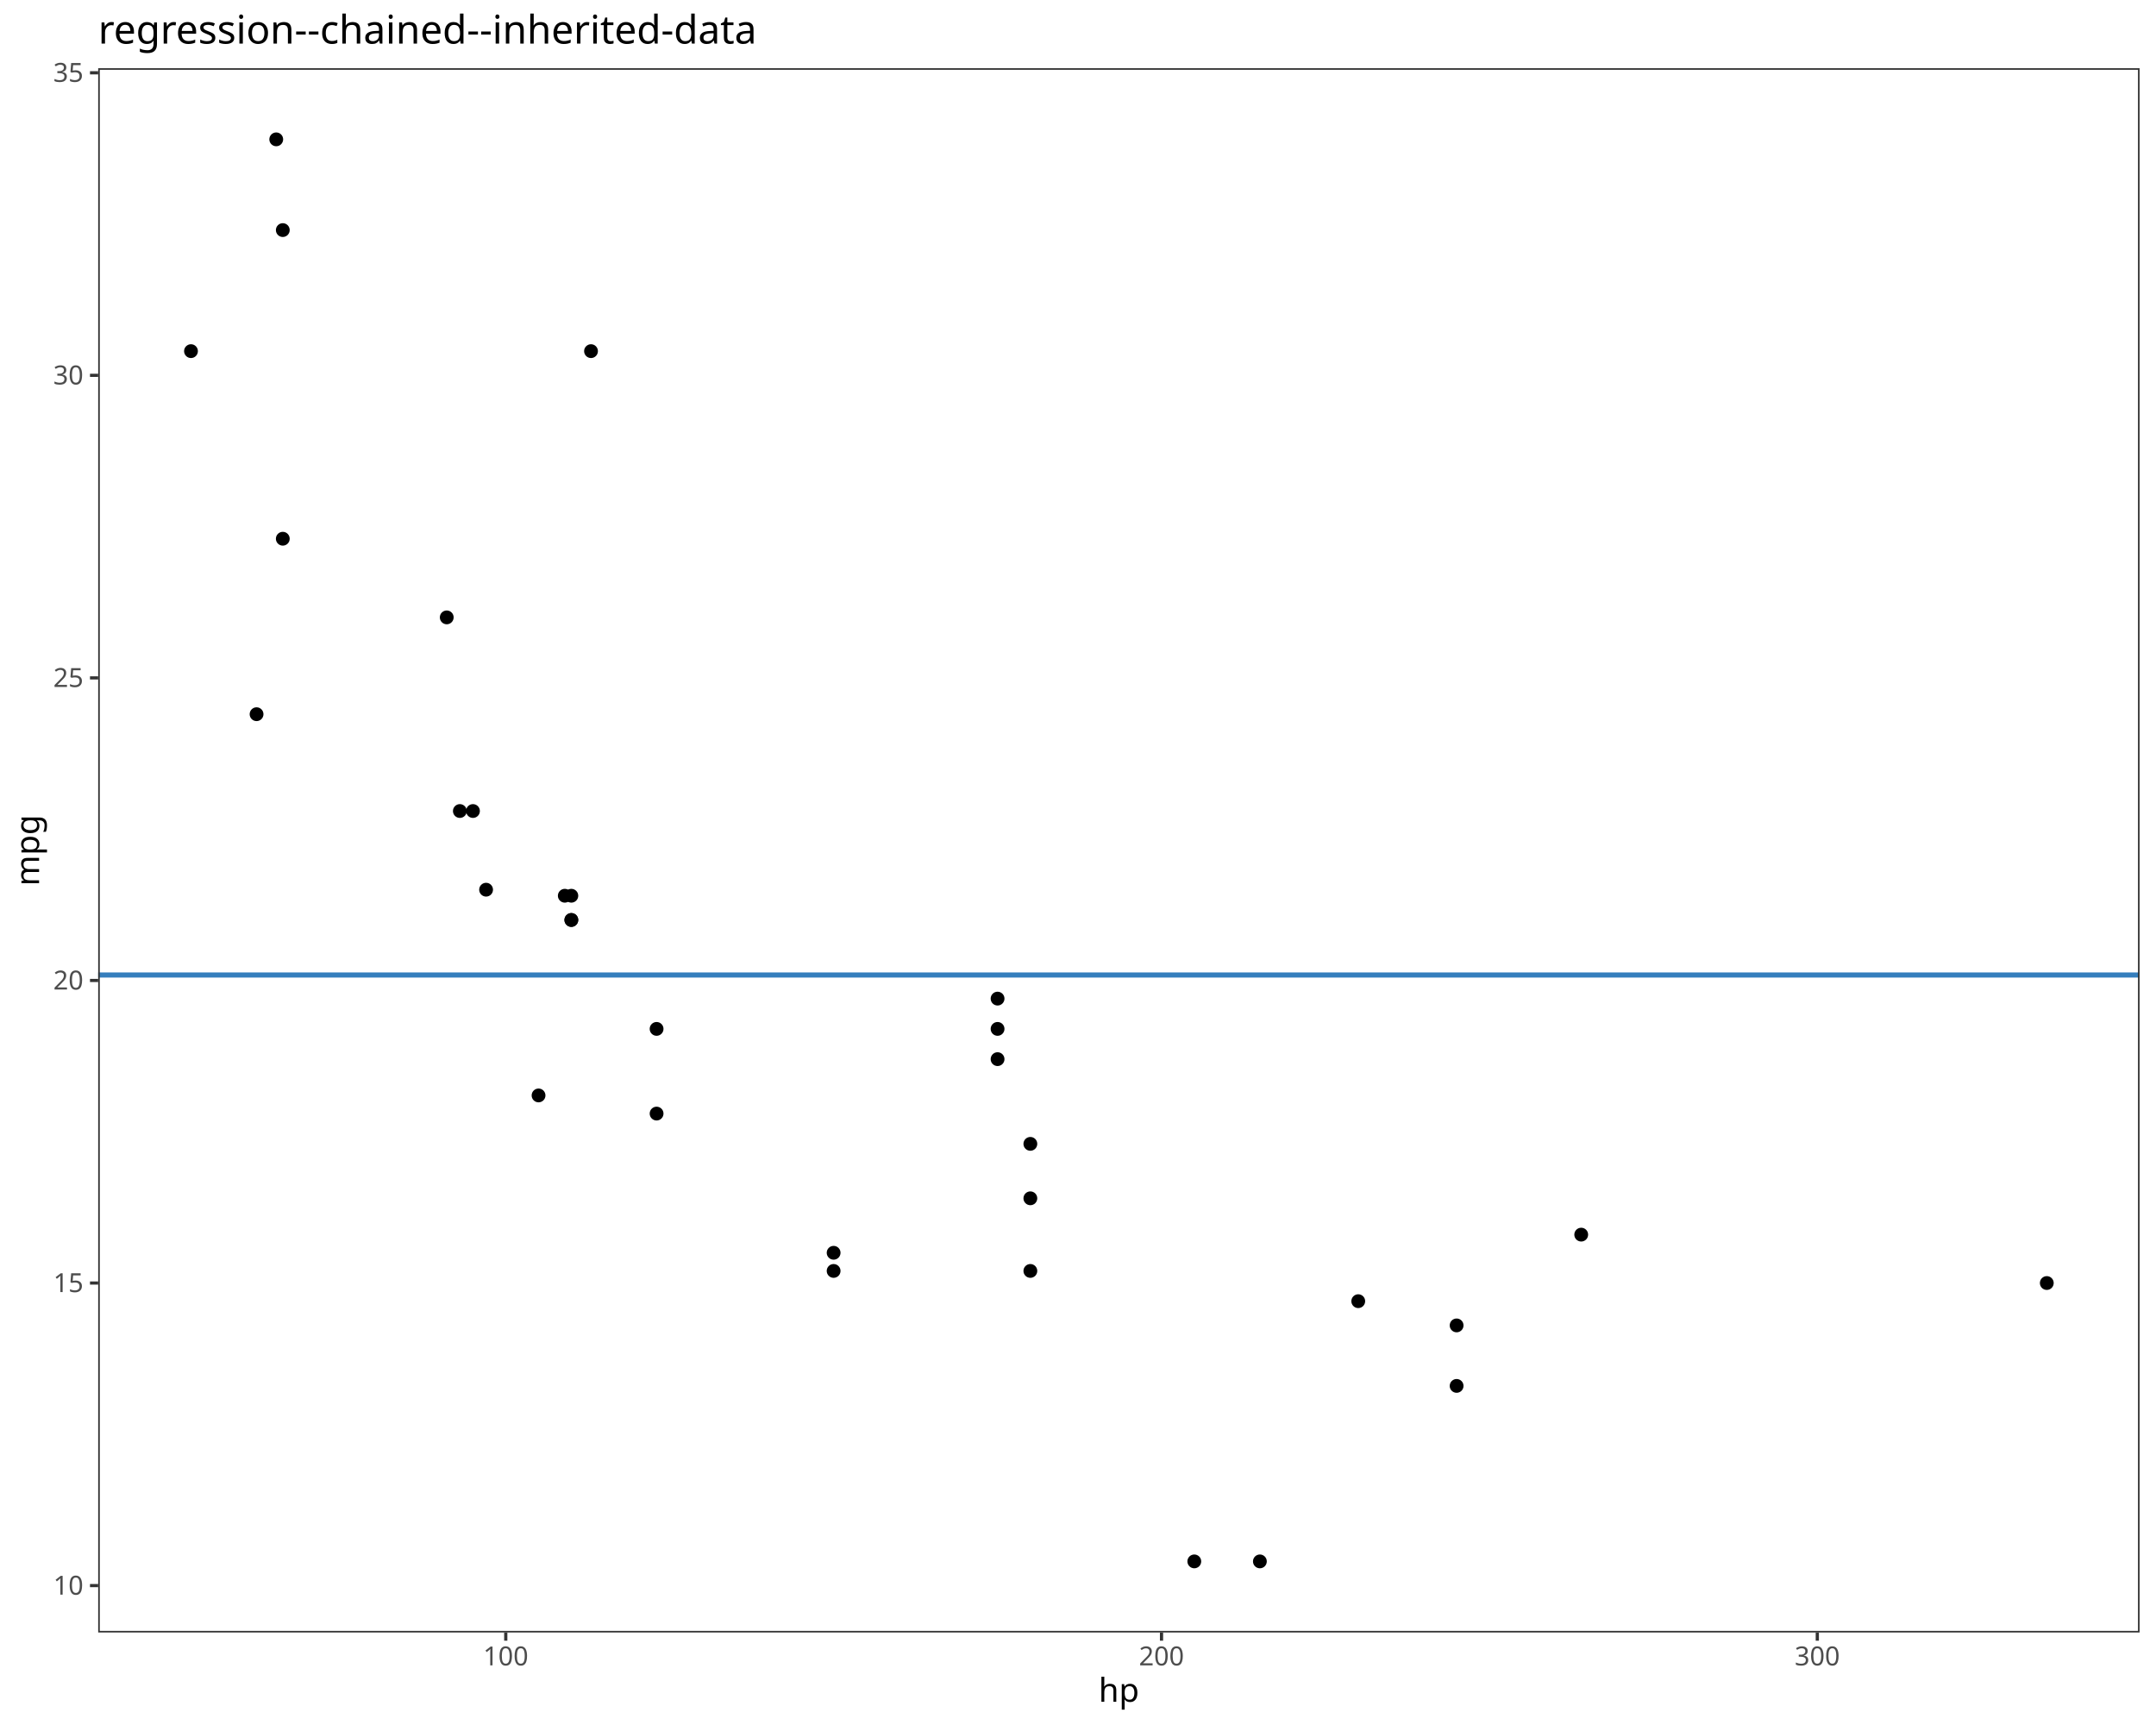
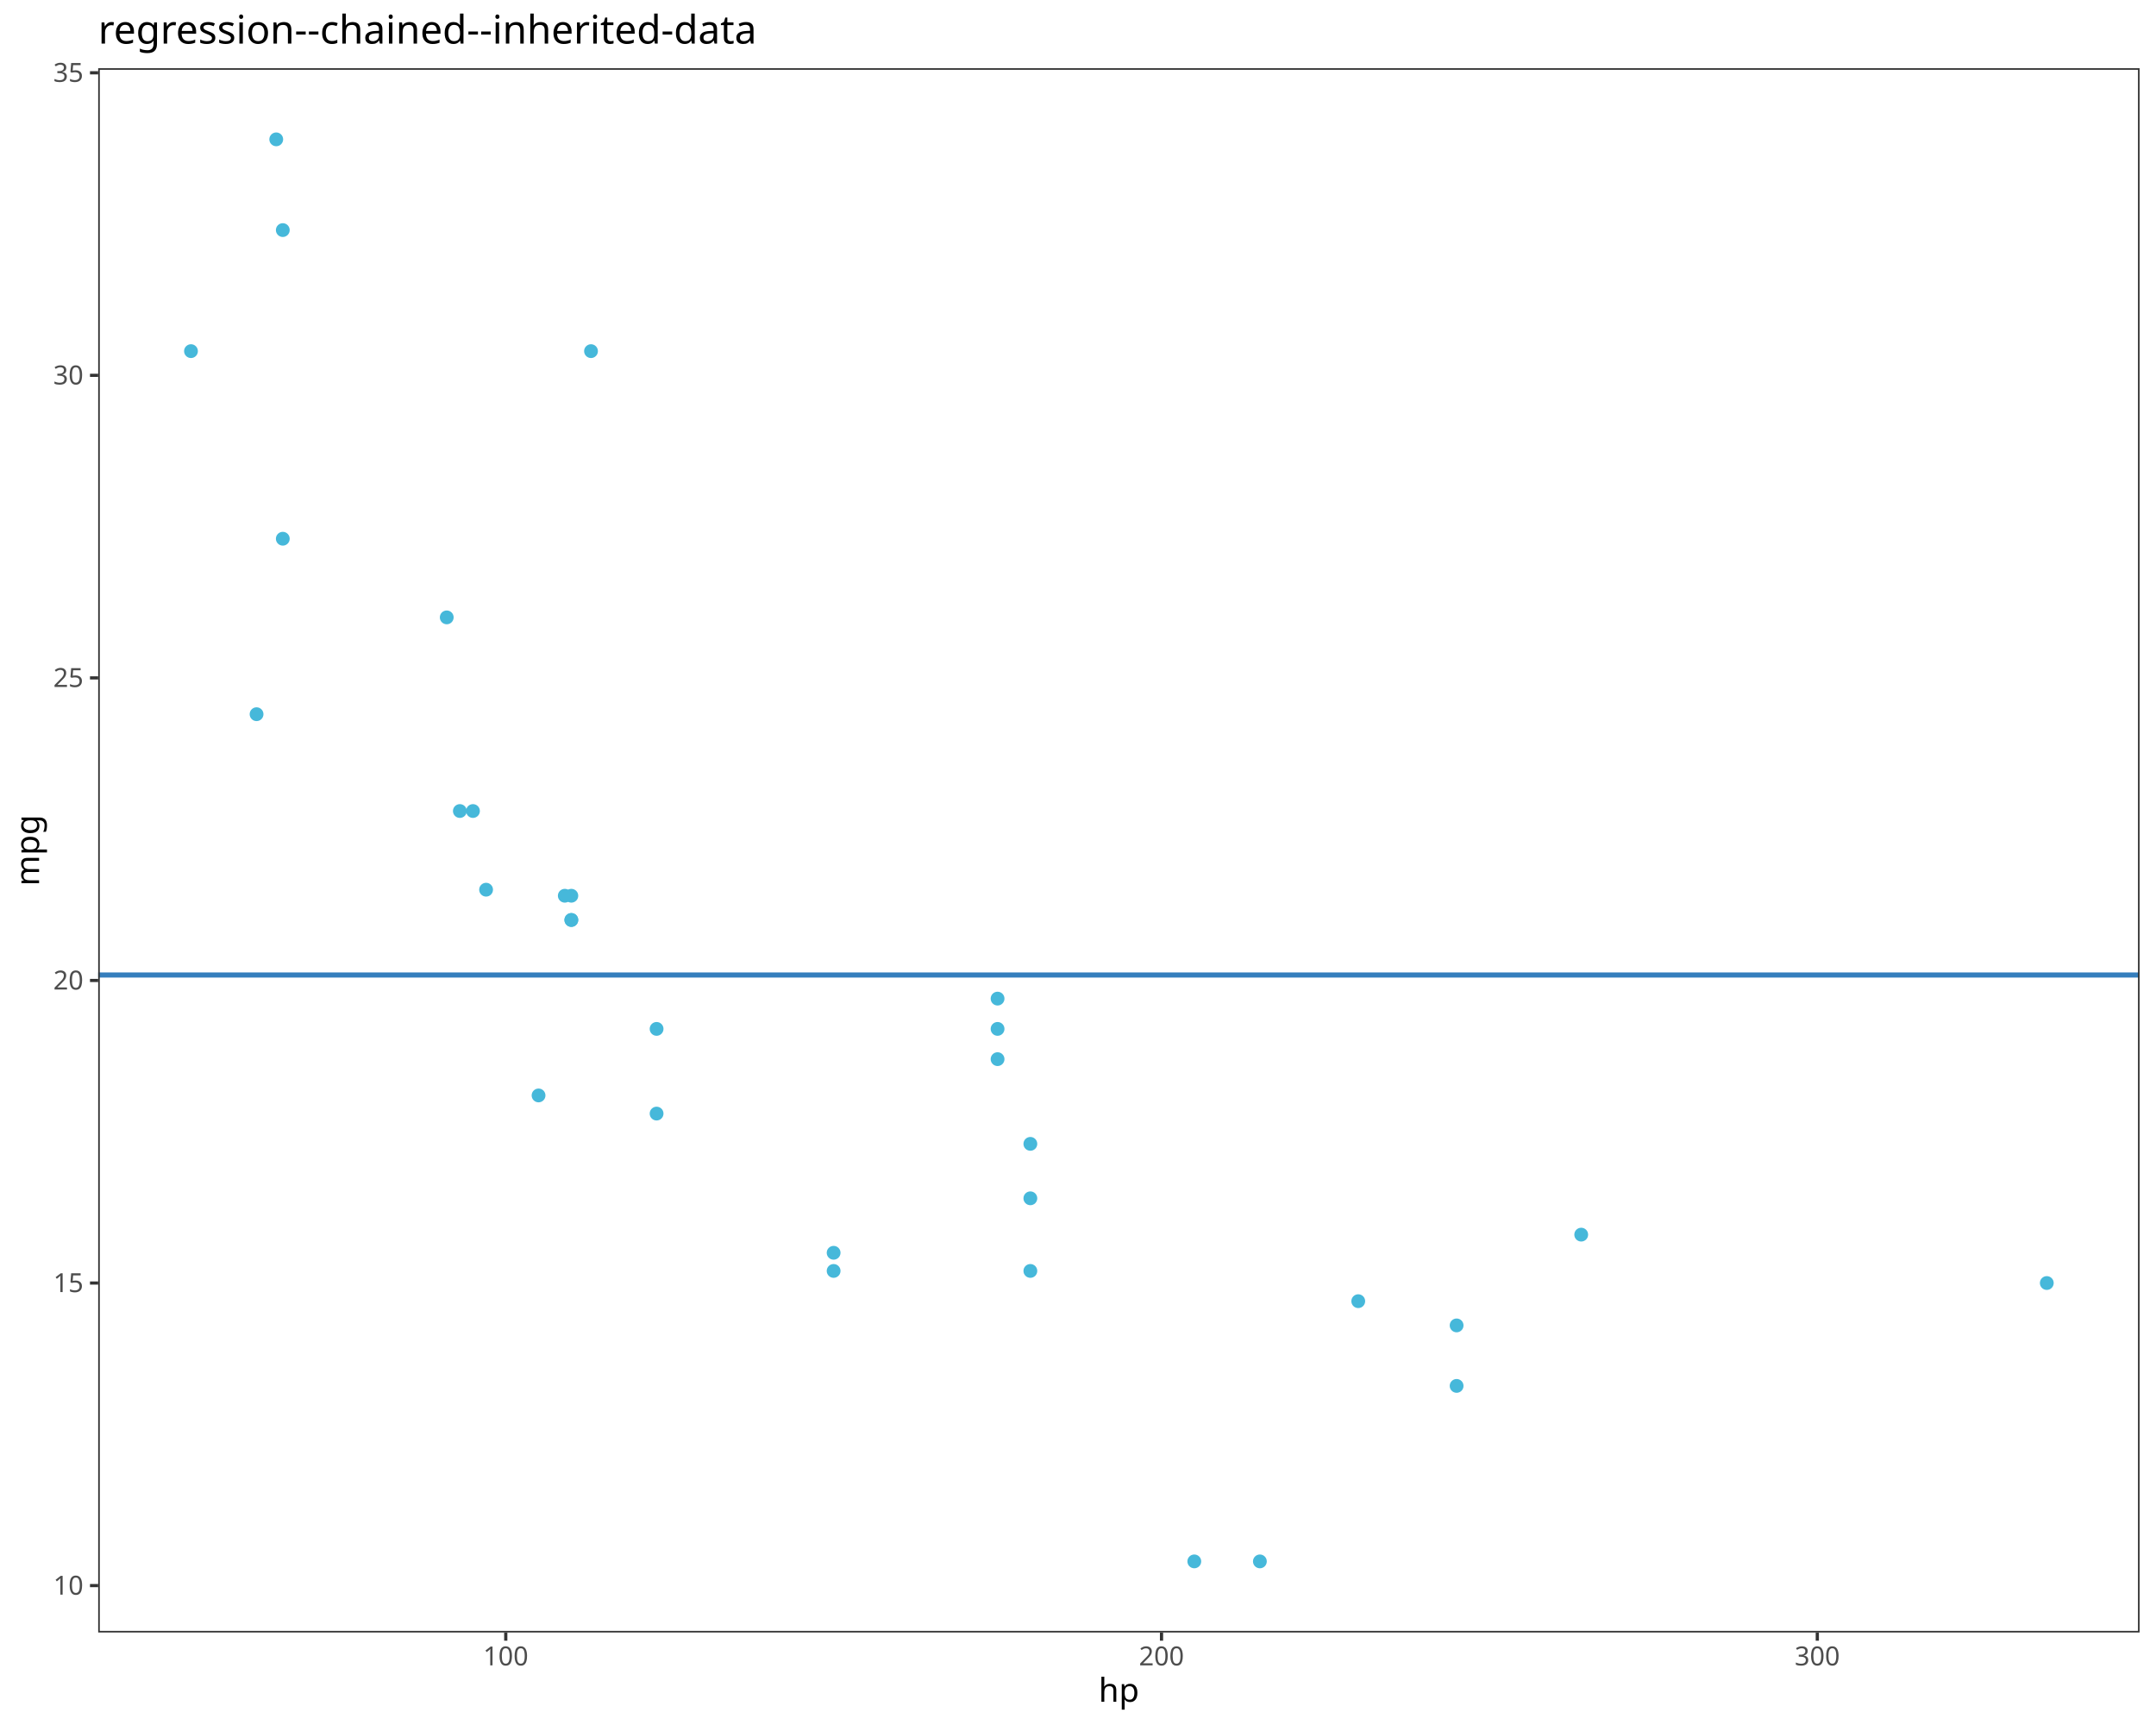
<svg xmlns="http://www.w3.org/2000/svg" class="svglite" data-engine-version="2.0" width="720.00pt" height="576.00pt" viewBox="0 0 720.00 576.00">
  <defs>
    <style type="text/css">
    .svglite line, .svglite polyline, .svglite polygon, .svglite path, .svglite rect, .svglite circle {
      fill: none;
      stroke: #000000;
      stroke-linecap: round;
      stroke-linejoin: round;
      stroke-miterlimit: 10.00;
    }
  </style>
  </defs>
  <rect width="100%" height="100%" style="stroke: none; fill: #FFFFFF;" />
  <defs>
    <clipPath id="cpMC4wMHw3MjAuMDB8MC4wMHw1NzYuMDA=">
      <rect x="0.00" y="0.00" width="720.00" height="576.00" />
    </clipPath>
  </defs>
  <g clip-path="url(#cpMC4wMHw3MjAuMDB8MC4wMHw1NzYuMDA=)">
    <rect x="0.00" y="0.00" width="720.00" height="576.00" style="stroke-width: 1.07; stroke: #FFFFFF; fill: #FFFFFF;" />
  </g>
  <defs>
    <clipPath id="cpMzIuNzl8NzE0LjUyfDIyLjc4fDU0NS4xMQ==">
      <rect x="32.79" y="22.78" width="681.73" height="522.33" />
    </clipPath>
  </defs>
  <g clip-path="url(#cpMzIuNzl8NzE0LjUyfDIyLjc4fDU0NS4xMQ==)">
    <rect x="32.79" y="22.78" width="681.73" height="522.33" style="stroke-width: 1.07; stroke: none; fill: #FFFFFF;" />
-     <circle cx="190.80" cy="307.19" r="1.95" style="stroke-width: 0.71; fill: #000000;" />
-     <circle cx="190.80" cy="307.19" r="1.95" style="stroke-width: 0.71; fill: #000000;" />
-     <circle cx="153.57" cy="270.81" r="1.95" style="stroke-width: 0.71; fill: #000000;" />
-     <circle cx="190.80" cy="299.10" r="1.95" style="stroke-width: 0.71; fill: #000000;" />
-     <circle cx="333.14" cy="353.66" r="1.95" style="stroke-width: 0.71; fill: #000000;" />
-     <circle cx="179.85" cy="365.78" r="1.95" style="stroke-width: 0.71; fill: #000000;" />
-     <circle cx="486.44" cy="442.57" r="1.95" style="stroke-width: 0.71; fill: #000000;" />
-     <circle cx="85.68" cy="238.48" r="1.95" style="stroke-width: 0.71; fill: #000000;" />
-     <circle cx="157.95" cy="270.81" r="1.95" style="stroke-width: 0.71; fill: #000000;" />
-     <circle cx="219.27" cy="343.56" r="1.95" style="stroke-width: 0.71; fill: #000000;" />
-     <circle cx="219.27" cy="371.84" r="1.95" style="stroke-width: 0.71; fill: #000000;" />
-     <circle cx="344.09" cy="400.13" r="1.95" style="stroke-width: 0.71; fill: #000000;" />
-     <circle cx="344.09" cy="381.95" r="1.95" style="stroke-width: 0.71; fill: #000000;" />
-     <circle cx="344.09" cy="424.38" r="1.95" style="stroke-width: 0.71; fill: #000000;" />
-     <circle cx="398.84" cy="521.37" r="1.95" style="stroke-width: 0.71; fill: #000000;" />
-     <circle cx="420.74" cy="521.37" r="1.95" style="stroke-width: 0.71; fill: #000000;" />
-     <circle cx="453.59" cy="434.48" r="1.95" style="stroke-width: 0.71; fill: #000000;" />
-     <circle cx="94.44" cy="76.83" r="1.95" style="stroke-width: 0.71; fill: #000000;" />
-     <circle cx="63.78" cy="117.25" r="1.95" style="stroke-width: 0.71; fill: #000000;" />
-     <circle cx="92.25" cy="46.53" r="1.95" style="stroke-width: 0.71; fill: #000000;" />
-     <circle cx="162.33" cy="297.08" r="1.95" style="stroke-width: 0.71; fill: #000000;" />
-     <circle cx="278.39" cy="418.32" r="1.95" style="stroke-width: 0.71; fill: #000000;" />
-     <circle cx="278.39" cy="424.38" r="1.95" style="stroke-width: 0.71; fill: #000000;" />
-     <circle cx="486.44" cy="462.77" r="1.95" style="stroke-width: 0.71; fill: #000000;" />
-     <circle cx="333.14" cy="343.56" r="1.95" style="stroke-width: 0.71; fill: #000000;" />
-     <circle cx="94.44" cy="179.89" r="1.95" style="stroke-width: 0.71; fill: #000000;" />
-     <circle cx="149.19" cy="206.15" r="1.95" style="stroke-width: 0.71; fill: #000000;" />
-     <circle cx="197.37" cy="117.25" r="1.95" style="stroke-width: 0.71; fill: #000000;" />
-     <circle cx="528.05" cy="412.26" r="1.95" style="stroke-width: 0.71; fill: #000000;" />
-     <circle cx="333.14" cy="333.45" r="1.95" style="stroke-width: 0.71; fill: #000000;" />
-     <circle cx="683.53" cy="428.42" r="1.95" style="stroke-width: 0.71; fill: #000000;" />
-     <circle cx="188.61" cy="299.10" r="1.95" style="stroke-width: 0.71; fill: #000000;" />
+     <circle cx="190.80" cy="307.19" r="1.95" style="stroke-width: 0.71; stroke: #46B8DA; fill: #46B8DA;" />
+     <circle cx="190.80" cy="307.19" r="1.95" style="stroke-width: 0.71; stroke: #46B8DA; fill: #46B8DA;" />
+     <circle cx="153.57" cy="270.81" r="1.95" style="stroke-width: 0.71; stroke: #46B8DA; fill: #46B8DA;" />
+     <circle cx="190.80" cy="299.10" r="1.95" style="stroke-width: 0.71; stroke: #46B8DA; fill: #46B8DA;" />
+     <circle cx="333.14" cy="353.66" r="1.95" style="stroke-width: 0.71; stroke: #46B8DA; fill: #46B8DA;" />
+     <circle cx="179.85" cy="365.78" r="1.95" style="stroke-width: 0.71; stroke: #46B8DA; fill: #46B8DA;" />
+     <circle cx="486.44" cy="442.57" r="1.95" style="stroke-width: 0.71; stroke: #46B8DA; fill: #46B8DA;" />
+     <circle cx="85.68" cy="238.48" r="1.95" style="stroke-width: 0.71; stroke: #46B8DA; fill: #46B8DA;" />
+     <circle cx="157.95" cy="270.81" r="1.95" style="stroke-width: 0.71; stroke: #46B8DA; fill: #46B8DA;" />
+     <circle cx="219.27" cy="343.56" r="1.95" style="stroke-width: 0.71; stroke: #46B8DA; fill: #46B8DA;" />
+     <circle cx="219.27" cy="371.84" r="1.95" style="stroke-width: 0.71; stroke: #46B8DA; fill: #46B8DA;" />
+     <circle cx="344.09" cy="400.13" r="1.95" style="stroke-width: 0.71; stroke: #46B8DA; fill: #46B8DA;" />
+     <circle cx="344.09" cy="381.95" r="1.95" style="stroke-width: 0.71; stroke: #46B8DA; fill: #46B8DA;" />
+     <circle cx="344.09" cy="424.38" r="1.95" style="stroke-width: 0.71; stroke: #46B8DA; fill: #46B8DA;" />
+     <circle cx="398.84" cy="521.37" r="1.95" style="stroke-width: 0.71; stroke: #46B8DA; fill: #46B8DA;" />
+     <circle cx="420.74" cy="521.37" r="1.95" style="stroke-width: 0.71; stroke: #46B8DA; fill: #46B8DA;" />
+     <circle cx="453.59" cy="434.48" r="1.95" style="stroke-width: 0.71; stroke: #46B8DA; fill: #46B8DA;" />
+     <circle cx="94.44" cy="76.83" r="1.95" style="stroke-width: 0.71; stroke: #46B8DA; fill: #46B8DA;" />
+     <circle cx="63.78" cy="117.25" r="1.95" style="stroke-width: 0.71; stroke: #46B8DA; fill: #46B8DA;" />
+     <circle cx="92.25" cy="46.53" r="1.95" style="stroke-width: 0.71; stroke: #46B8DA; fill: #46B8DA;" />
+     <circle cx="162.33" cy="297.08" r="1.95" style="stroke-width: 0.71; stroke: #46B8DA; fill: #46B8DA;" />
+     <circle cx="278.39" cy="418.32" r="1.95" style="stroke-width: 0.71; stroke: #46B8DA; fill: #46B8DA;" />
+     <circle cx="278.39" cy="424.38" r="1.95" style="stroke-width: 0.71; stroke: #46B8DA; fill: #46B8DA;" />
+     <circle cx="486.44" cy="462.77" r="1.95" style="stroke-width: 0.71; stroke: #46B8DA; fill: #46B8DA;" />
+     <circle cx="333.14" cy="343.56" r="1.95" style="stroke-width: 0.71; stroke: #46B8DA; fill: #46B8DA;" />
+     <circle cx="94.44" cy="179.89" r="1.95" style="stroke-width: 0.71; stroke: #46B8DA; fill: #46B8DA;" />
+     <circle cx="149.19" cy="206.15" r="1.95" style="stroke-width: 0.71; stroke: #46B8DA; fill: #46B8DA;" />
+     <circle cx="197.37" cy="117.25" r="1.95" style="stroke-width: 0.71; stroke: #46B8DA; fill: #46B8DA;" />
+     <circle cx="528.05" cy="412.26" r="1.95" style="stroke-width: 0.71; stroke: #46B8DA; fill: #46B8DA;" />
+     <circle cx="333.14" cy="333.45" r="1.95" style="stroke-width: 0.71; stroke: #46B8DA; fill: #46B8DA;" />
+     <circle cx="683.53" cy="428.42" r="1.95" style="stroke-width: 0.71; stroke: #46B8DA; fill: #46B8DA;" />
+     <circle cx="188.61" cy="299.10" r="1.95" style="stroke-width: 0.71; stroke: #46B8DA; fill: #46B8DA;" />
    <line x1="32.79" y1="325.56" x2="714.52" y2="325.56" style="stroke-width: 1.71; stroke: #357EBD; stroke-linecap: butt;" />
    <rect x="32.79" y="22.78" width="681.73" height="522.33" style="stroke-width: 1.07; stroke: #333333;" />
  </g>
  <g clip-path="url(#cpMC4wMHw3MjAuMDB8MC4wMHw1NzYuMDA=)">
    <text x="27.86" y="532.48" text-anchor="end" style="font-size: 8.80px; fill: #4D4D4D; font-family: sans;" textLength="9.79px" lengthAdjust="spacingAndGlyphs">10</text>
    <text x="27.86" y="431.45" text-anchor="end" style="font-size: 8.80px; fill: #4D4D4D; font-family: sans;" textLength="9.79px" lengthAdjust="spacingAndGlyphs">15</text>
    <text x="27.86" y="330.42" text-anchor="end" style="font-size: 8.80px; fill: #4D4D4D; font-family: sans;" textLength="9.79px" lengthAdjust="spacingAndGlyphs">20</text>
    <text x="27.86" y="229.39" text-anchor="end" style="font-size: 8.80px; fill: #4D4D4D; font-family: sans;" textLength="9.79px" lengthAdjust="spacingAndGlyphs">25</text>
    <text x="27.86" y="128.36" text-anchor="end" style="font-size: 8.80px; fill: #4D4D4D; font-family: sans;" textLength="9.79px" lengthAdjust="spacingAndGlyphs">30</text>
    <text x="27.86" y="27.33" text-anchor="end" style="font-size: 8.80px; fill: #4D4D4D; font-family: sans;" textLength="9.79px" lengthAdjust="spacingAndGlyphs">35</text>
    <polyline points="30.05,529.45 32.79,529.45 " style="stroke-width: 1.07; stroke: #333333; stroke-linecap: butt;" />
    <polyline points="30.05,428.42 32.79,428.42 " style="stroke-width: 1.07; stroke: #333333; stroke-linecap: butt;" />
    <polyline points="30.05,327.39 32.79,327.39 " style="stroke-width: 1.07; stroke: #333333; stroke-linecap: butt;" />
    <polyline points="30.05,226.36 32.79,226.36 " style="stroke-width: 1.07; stroke: #333333; stroke-linecap: butt;" />
    <polyline points="30.05,125.33 32.79,125.33 " style="stroke-width: 1.07; stroke: #333333; stroke-linecap: butt;" />
    <polyline points="30.05,24.30 32.79,24.30 " style="stroke-width: 1.07; stroke: #333333; stroke-linecap: butt;" />
    <polyline points="168.90,547.85 168.90,545.11 " style="stroke-width: 1.07; stroke: #333333; stroke-linecap: butt;" />
    <polyline points="387.89,547.85 387.89,545.11 " style="stroke-width: 1.07; stroke: #333333; stroke-linecap: butt;" />
    <polyline points="606.89,547.85 606.89,545.11 " style="stroke-width: 1.07; stroke: #333333; stroke-linecap: butt;" />
    <text x="168.90" y="556.10" text-anchor="middle" style="font-size: 8.80px; fill: #4D4D4D; font-family: sans;" textLength="14.68px" lengthAdjust="spacingAndGlyphs">100</text>
    <text x="387.89" y="556.10" text-anchor="middle" style="font-size: 8.80px; fill: #4D4D4D; font-family: sans;" textLength="14.68px" lengthAdjust="spacingAndGlyphs">200</text>
    <text x="606.89" y="556.10" text-anchor="middle" style="font-size: 8.80px; fill: #4D4D4D; font-family: sans;" textLength="14.68px" lengthAdjust="spacingAndGlyphs">300</text>
    <text x="373.66" y="568.24" text-anchor="middle" style="font-size: 11.00px; font-family: sans;" textLength="12.24px" lengthAdjust="spacingAndGlyphs">hp</text>
    <text transform="translate(13.05,283.95) rotate(-90)" text-anchor="middle" style="font-size: 11.00px; font-family: sans;" textLength="21.40px" lengthAdjust="spacingAndGlyphs">mpg</text>
    <text x="32.79" y="14.56" style="font-size: 13.20px; font-family: sans;" textLength="206.19px" lengthAdjust="spacingAndGlyphs">regression--chained--inherited-data</text>
  </g>
</svg>
